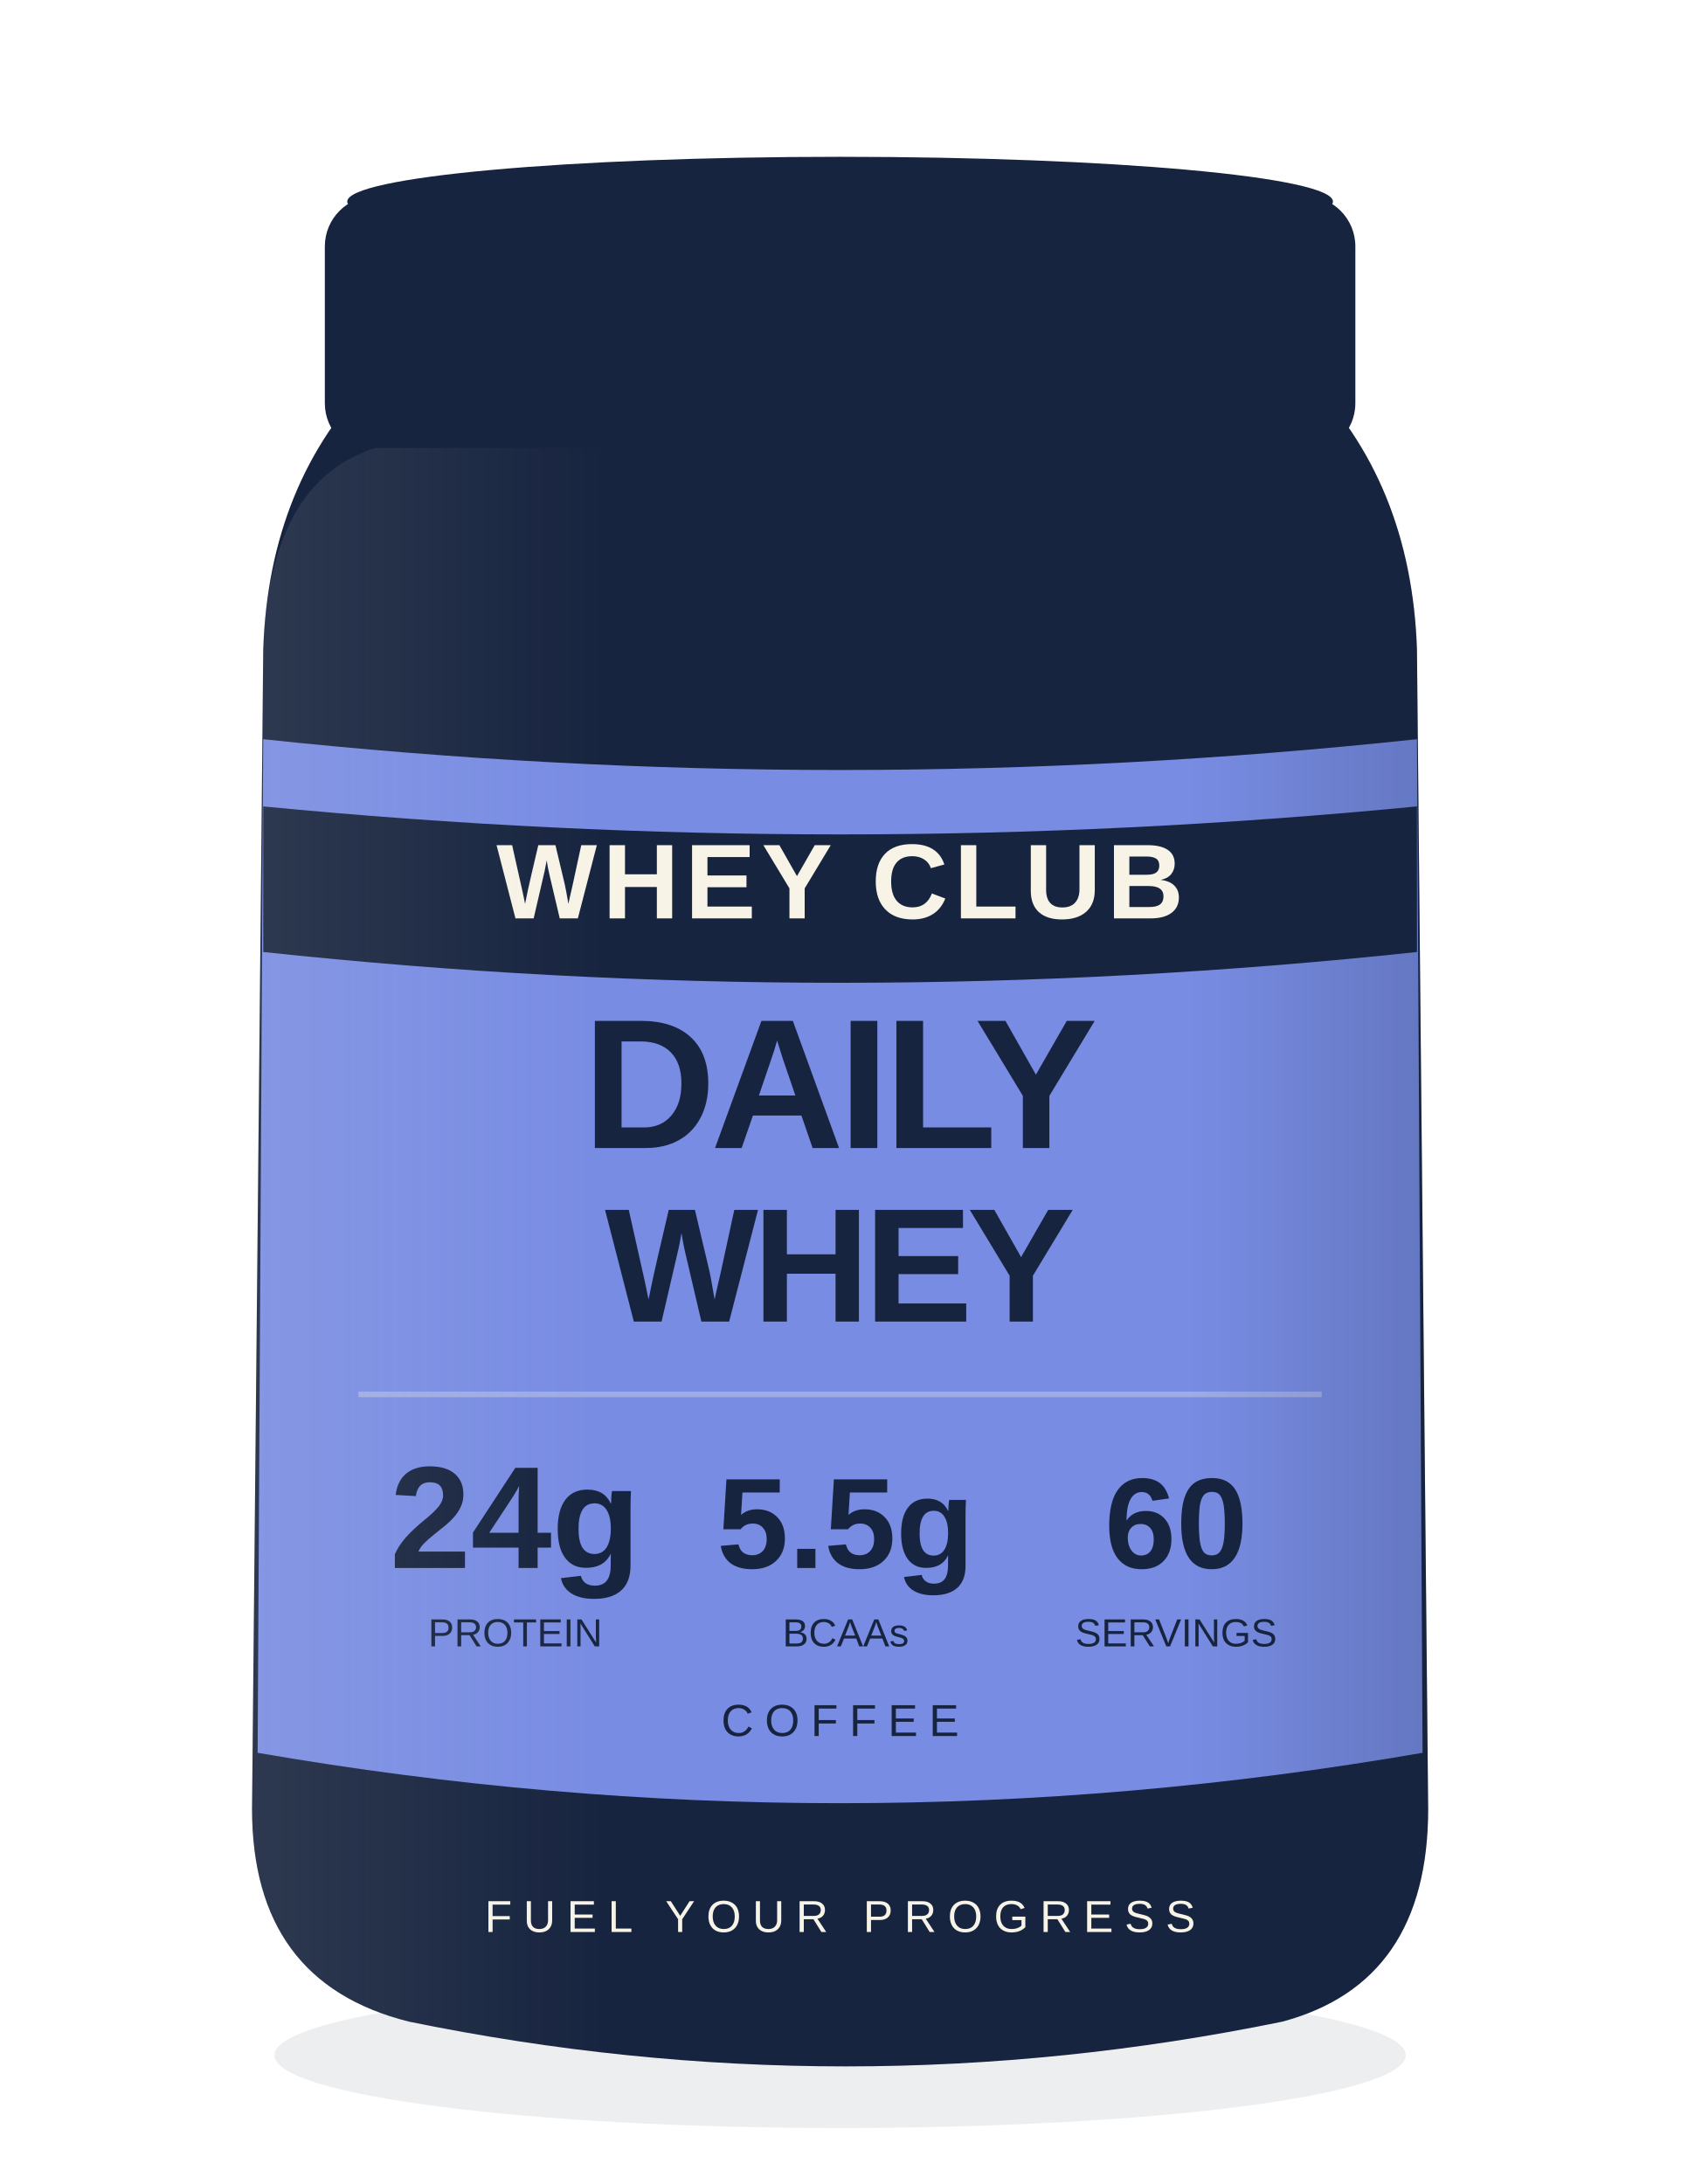
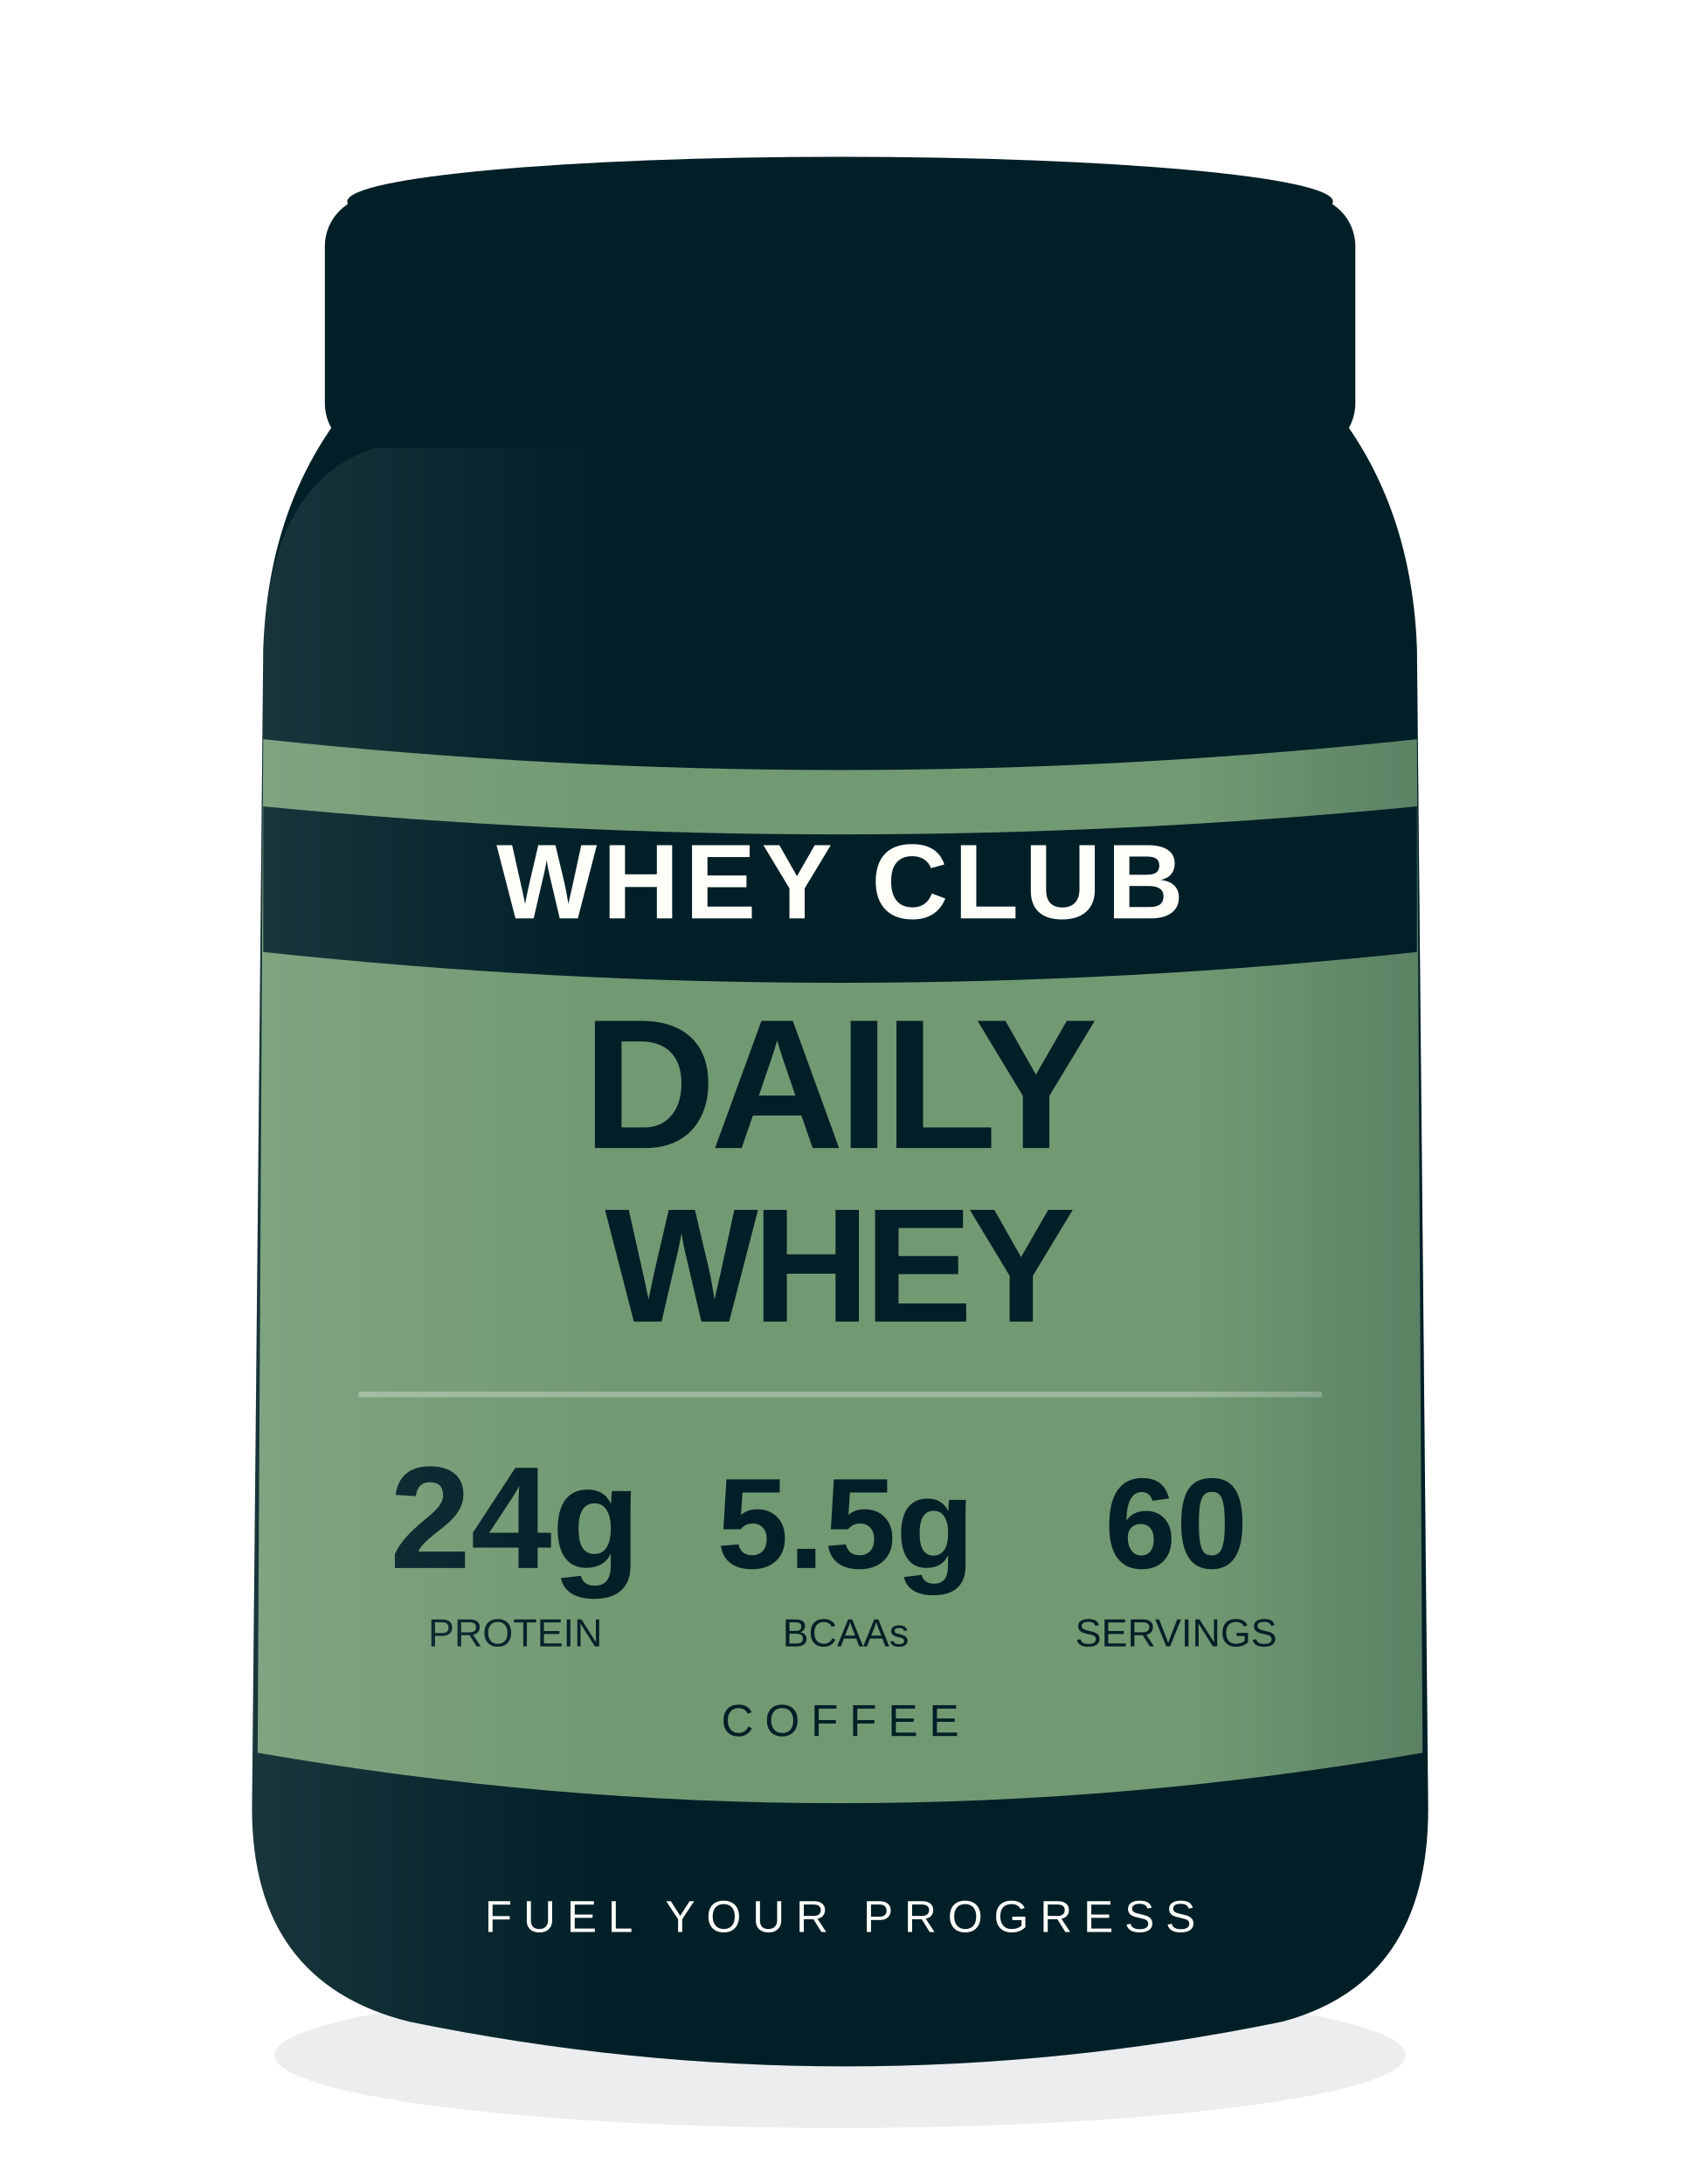
<svg xmlns="http://www.w3.org/2000/svg" width="300" height="390" viewBox="0 0 300 390">
  <defs>
    <linearGradient id="body">
-       <stop stop-color="#17243f" />
-       <stop offset=".22" stop-color="#17243f" />
-       <stop offset=".65" stop-color="#17243f" />
-       <stop offset="1" stop-color="#17243f" />
+       <stop stop-color="#001f27" />
+       <stop offset=".22" stop-color="#001f27" />
+       <stop offset=".65" stop-color="#001f27" />
+       <stop offset="1" stop-color="#001f27" />
    </linearGradient>
    <linearGradient id="lid" x2="0" y2="1">
-       <stop stop-color="#17243f" />
-       <stop offset=".35" stop-color="#17243f" />
-       <stop offset="1" stop-color="#17243f" />
+       <stop stop-color="#001f27" />
+       <stop offset=".35" stop-color="#001f27" />
+       <stop offset="1" stop-color="#001f27" />
    </linearGradient>
    <linearGradient id="shine">
-       <stop stop-color="#f7f3e6" stop-opacity=".1" />
-       <stop offset=".3" stop-color="#f7f3e6" stop-opacity="0" />
-       <stop offset=".8" stop-color="#17243f" stop-opacity="0" />
-       <stop offset="1" stop-color="#17243f" stop-opacity=".2" />
+       <stop stop-color="#fffffa" stop-opacity=".1" />
+       <stop offset=".3" stop-color="#fffffa" stop-opacity="0" />
+       <stop offset=".8" stop-color="#001f27" stop-opacity="0" />
+       <stop offset="1" stop-color="#001f27" stop-opacity=".2" />
    </linearGradient>
  </defs>
-   <ellipse cx="150" cy="367" rx="101" ry="13" fill="#17243f" opacity=".08" />
+   <ellipse cx="150" cy="367" rx="101" ry="13" fill="#001f27" opacity=".08" />
  <path d="M67 67Q48 86 47 116L45 323Q45 354 73 361Q151 377 229 361Q255 354 255 323L253 116Q252 86 233 67Z" fill="url(#body)" />
  <rect x="58" y="35" width="184" height="46" rx="9" fill="url(#lid)" />
-   <path d="M65 43H235M65 49H235M65 55H235M65 61H235M65 67H235" stroke="#17243f" stroke-width="1" opacity=".35" />
-   <ellipse cx="150" cy="36" rx="88" ry="8" fill="#17243f" />
-   <path d="M47 132Q150 143 253 132L254 313Q150 331 46 313Z" fill="#788ce3" />
-   <path d="M47 144Q150 154 253 144V170Q150 181 47 170Z" fill="#17243f" />
-   <text x="150" y="164" text-anchor="middle" fill="#f7f3e6" font-family="Arial,sans-serif" font-weight="900" font-size="19" letter-spacing="1">WHEY CLUB</text>
-   <text x="150" y="205" text-anchor="middle" fill="#17243f" font-family="Arial,sans-serif" font-weight="900" font-size="33" letter-spacing="-1">DAILY</text>
-   <text x="150" y="236" text-anchor="middle" fill="#17243f" font-family="Arial,sans-serif" font-weight="900" font-size="29" letter-spacing="-1">WHEY</text>
-   <path d="M64 249H236" stroke="#f7f3e6" stroke-opacity=".3" />
-   <text x="92" y="280" text-anchor="middle" fill="#17243f" font-family="Arial,sans-serif" font-weight="900" font-size="26">24g</text>
-   <text x="92" y="294" text-anchor="middle" fill="#17243f" font-family="Arial,sans-serif" font-size="7">PROTEIN</text>
-   <text x="151" y="280" text-anchor="middle" fill="#17243f" font-family="Arial,sans-serif" font-weight="900" font-size="23">5.5g</text>
-   <text x="151" y="294" text-anchor="middle" fill="#17243f" font-family="Arial,sans-serif" font-size="7">BCAAs</text>
-   <text x="210" y="280" text-anchor="middle" fill="#17243f" font-family="Arial,sans-serif" font-weight="900" font-size="23">60</text>
-   <text x="210" y="294" text-anchor="middle" fill="#17243f" font-family="Arial,sans-serif" font-size="7">SERVINGS</text>
-   <text x="150" y="310" text-anchor="middle" fill="#17243f" font-family="Arial,sans-serif" font-size="8" letter-spacing="2">COFFEE</text>
-   <text x="150" y="345" text-anchor="middle" fill="#f7f3e6" font-family="Arial,sans-serif" font-size="8" letter-spacing="2">FUEL YOUR PROGRESS</text>
+   <path d="M65 43H235M65 49H235M65 55H235M65 61H235M65 67H235" stroke="#001f27" stroke-width="1" opacity=".35" />
+   <ellipse cx="150" cy="36" rx="88" ry="8" fill="#001f27" />
+   <path d="M47 132Q150 143 253 132L254 313Q150 331 46 313Z" fill="#719a73" />
+   <path d="M47 144Q150 154 253 144V170Q150 181 47 170Z" fill="#001f27" />
+   <text x="150" y="164" text-anchor="middle" fill="#fffffa" font-family="Arial,sans-serif" font-weight="900" font-size="19" letter-spacing="1">WHEY CLUB</text>
+   <text x="150" y="205" text-anchor="middle" fill="#001f27" font-family="Arial,sans-serif" font-weight="900" font-size="33" letter-spacing="-1">DAILY</text>
+   <text x="150" y="236" text-anchor="middle" fill="#001f27" font-family="Arial,sans-serif" font-weight="900" font-size="29" letter-spacing="-1">WHEY</text>
+   <path d="M64 249H236" stroke="#fffffa" stroke-opacity=".3" />
+   <text x="92" y="280" text-anchor="middle" fill="#001f27" font-family="Arial,sans-serif" font-weight="900" font-size="26">24g</text>
+   <text x="92" y="294" text-anchor="middle" fill="#001f27" font-family="Arial,sans-serif" font-size="7">PROTEIN</text>
+   <text x="151" y="280" text-anchor="middle" fill="#001f27" font-family="Arial,sans-serif" font-weight="900" font-size="23">5.5g</text>
+   <text x="151" y="294" text-anchor="middle" fill="#001f27" font-family="Arial,sans-serif" font-size="7">BCAAs</text>
+   <text x="210" y="280" text-anchor="middle" fill="#001f27" font-family="Arial,sans-serif" font-weight="900" font-size="23">60</text>
+   <text x="210" y="294" text-anchor="middle" fill="#001f27" font-family="Arial,sans-serif" font-size="7">SERVINGS</text>
+   <text x="150" y="310" text-anchor="middle" fill="#001f27" font-family="Arial,sans-serif" font-size="8" letter-spacing="2">COFFEE</text>
+   <text x="150" y="345" text-anchor="middle" fill="#fffffa" font-family="Arial,sans-serif" font-size="8" letter-spacing="2">FUEL YOUR PROGRESS</text>
  <path d="M67 80Q48 86 47 116L45 323Q45 354 73 361Q151 377 229 361Q255 354 255 323L253 116Q252 86 233 80Z" fill="url(#shine)" />
</svg>
